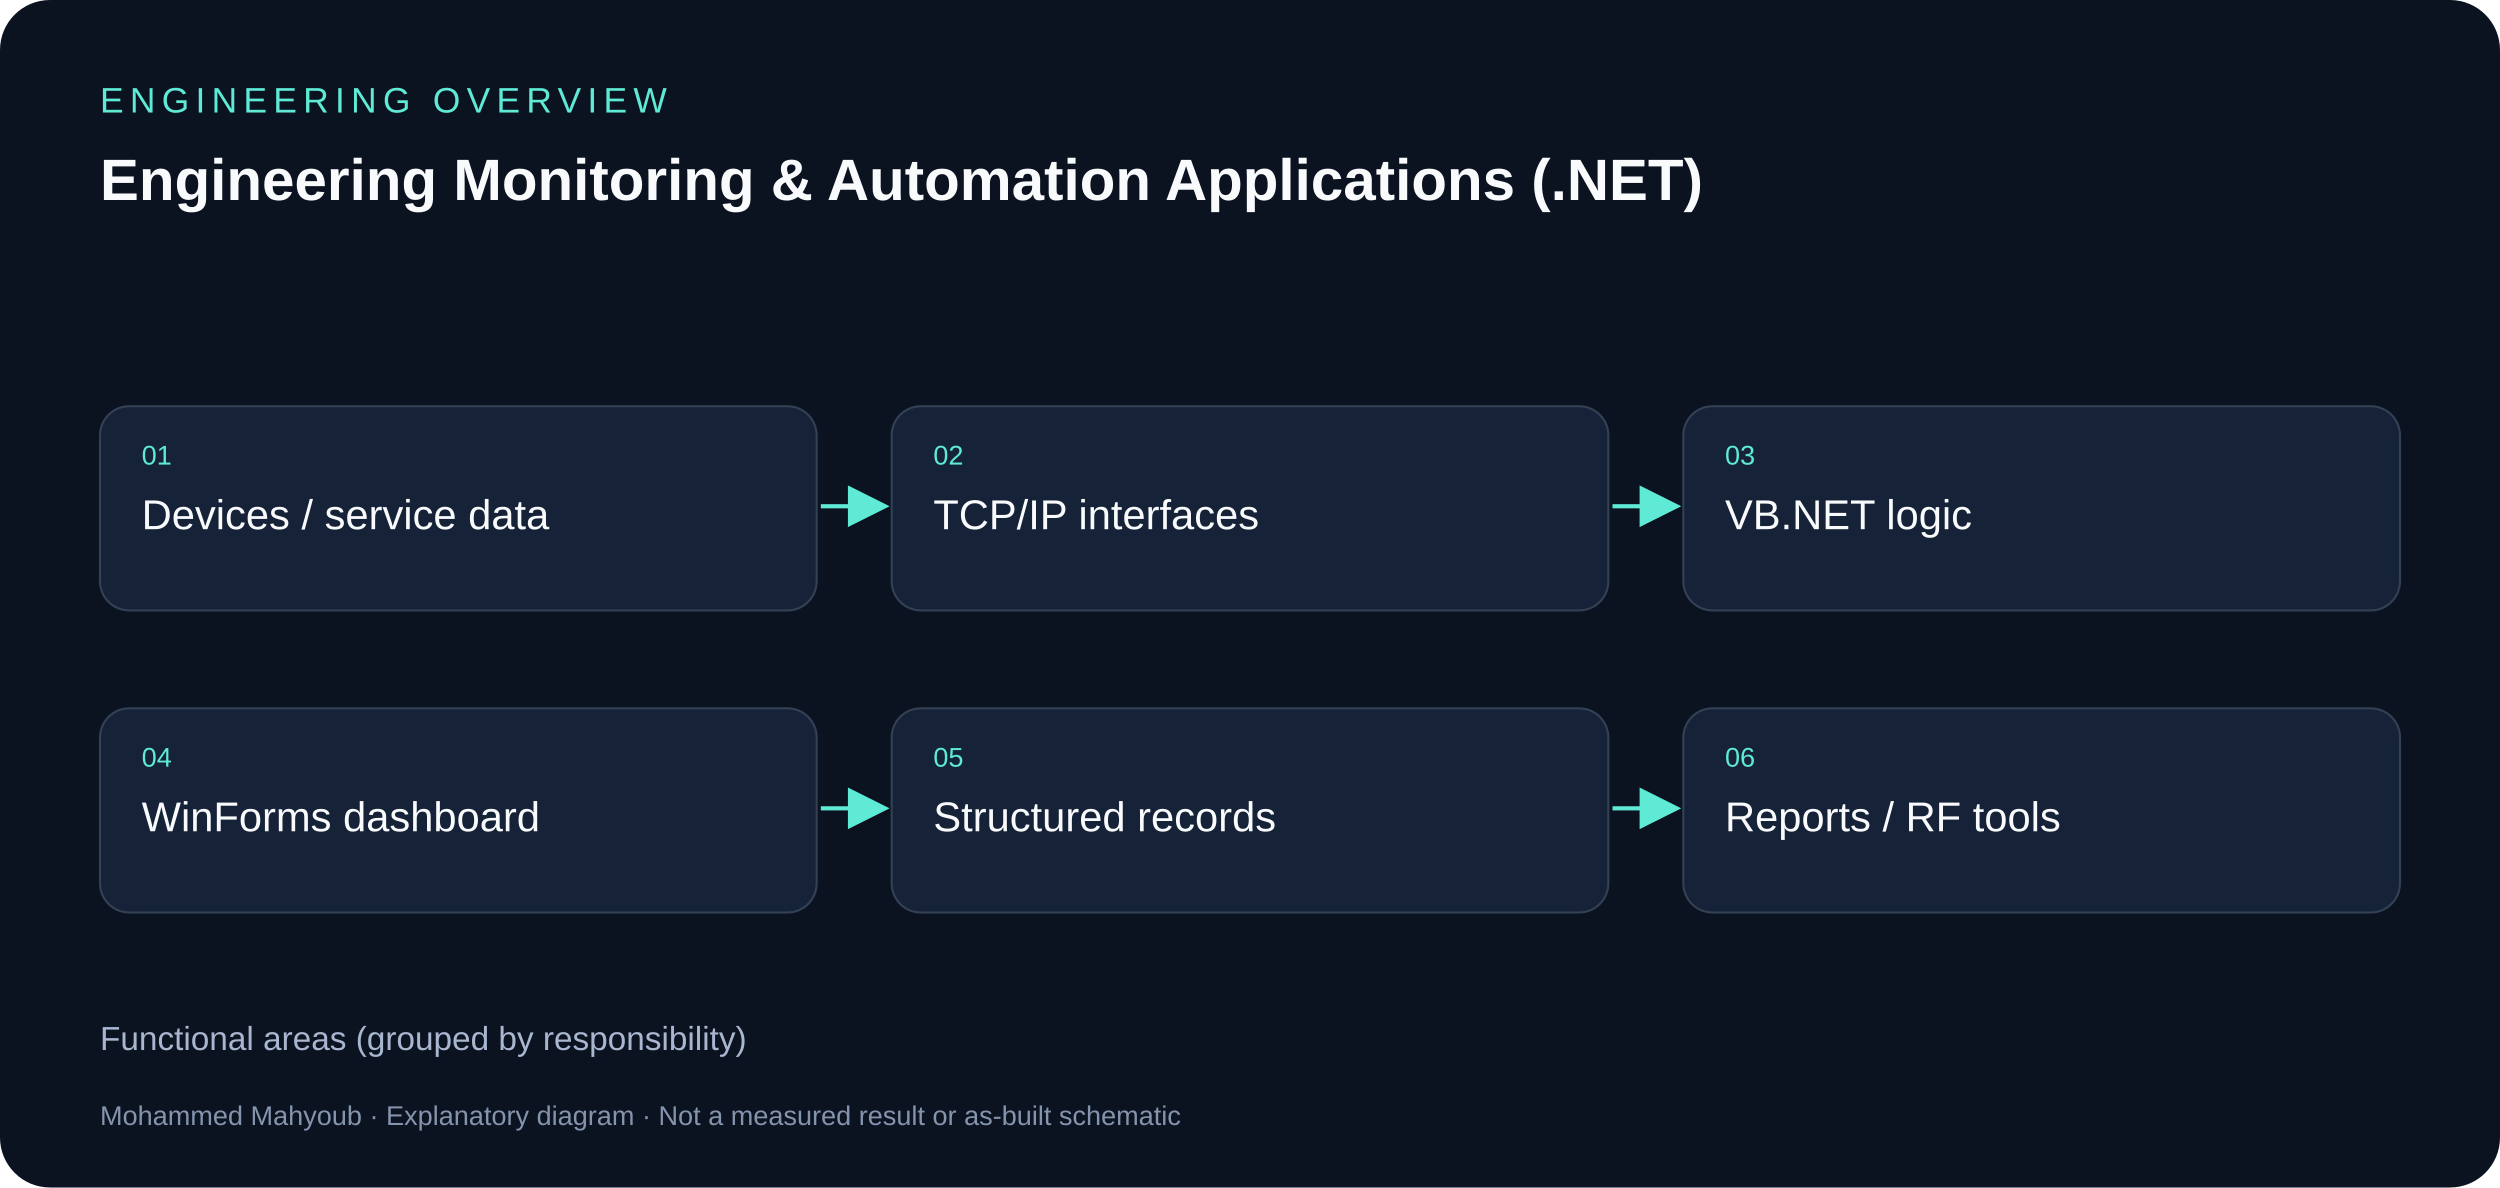
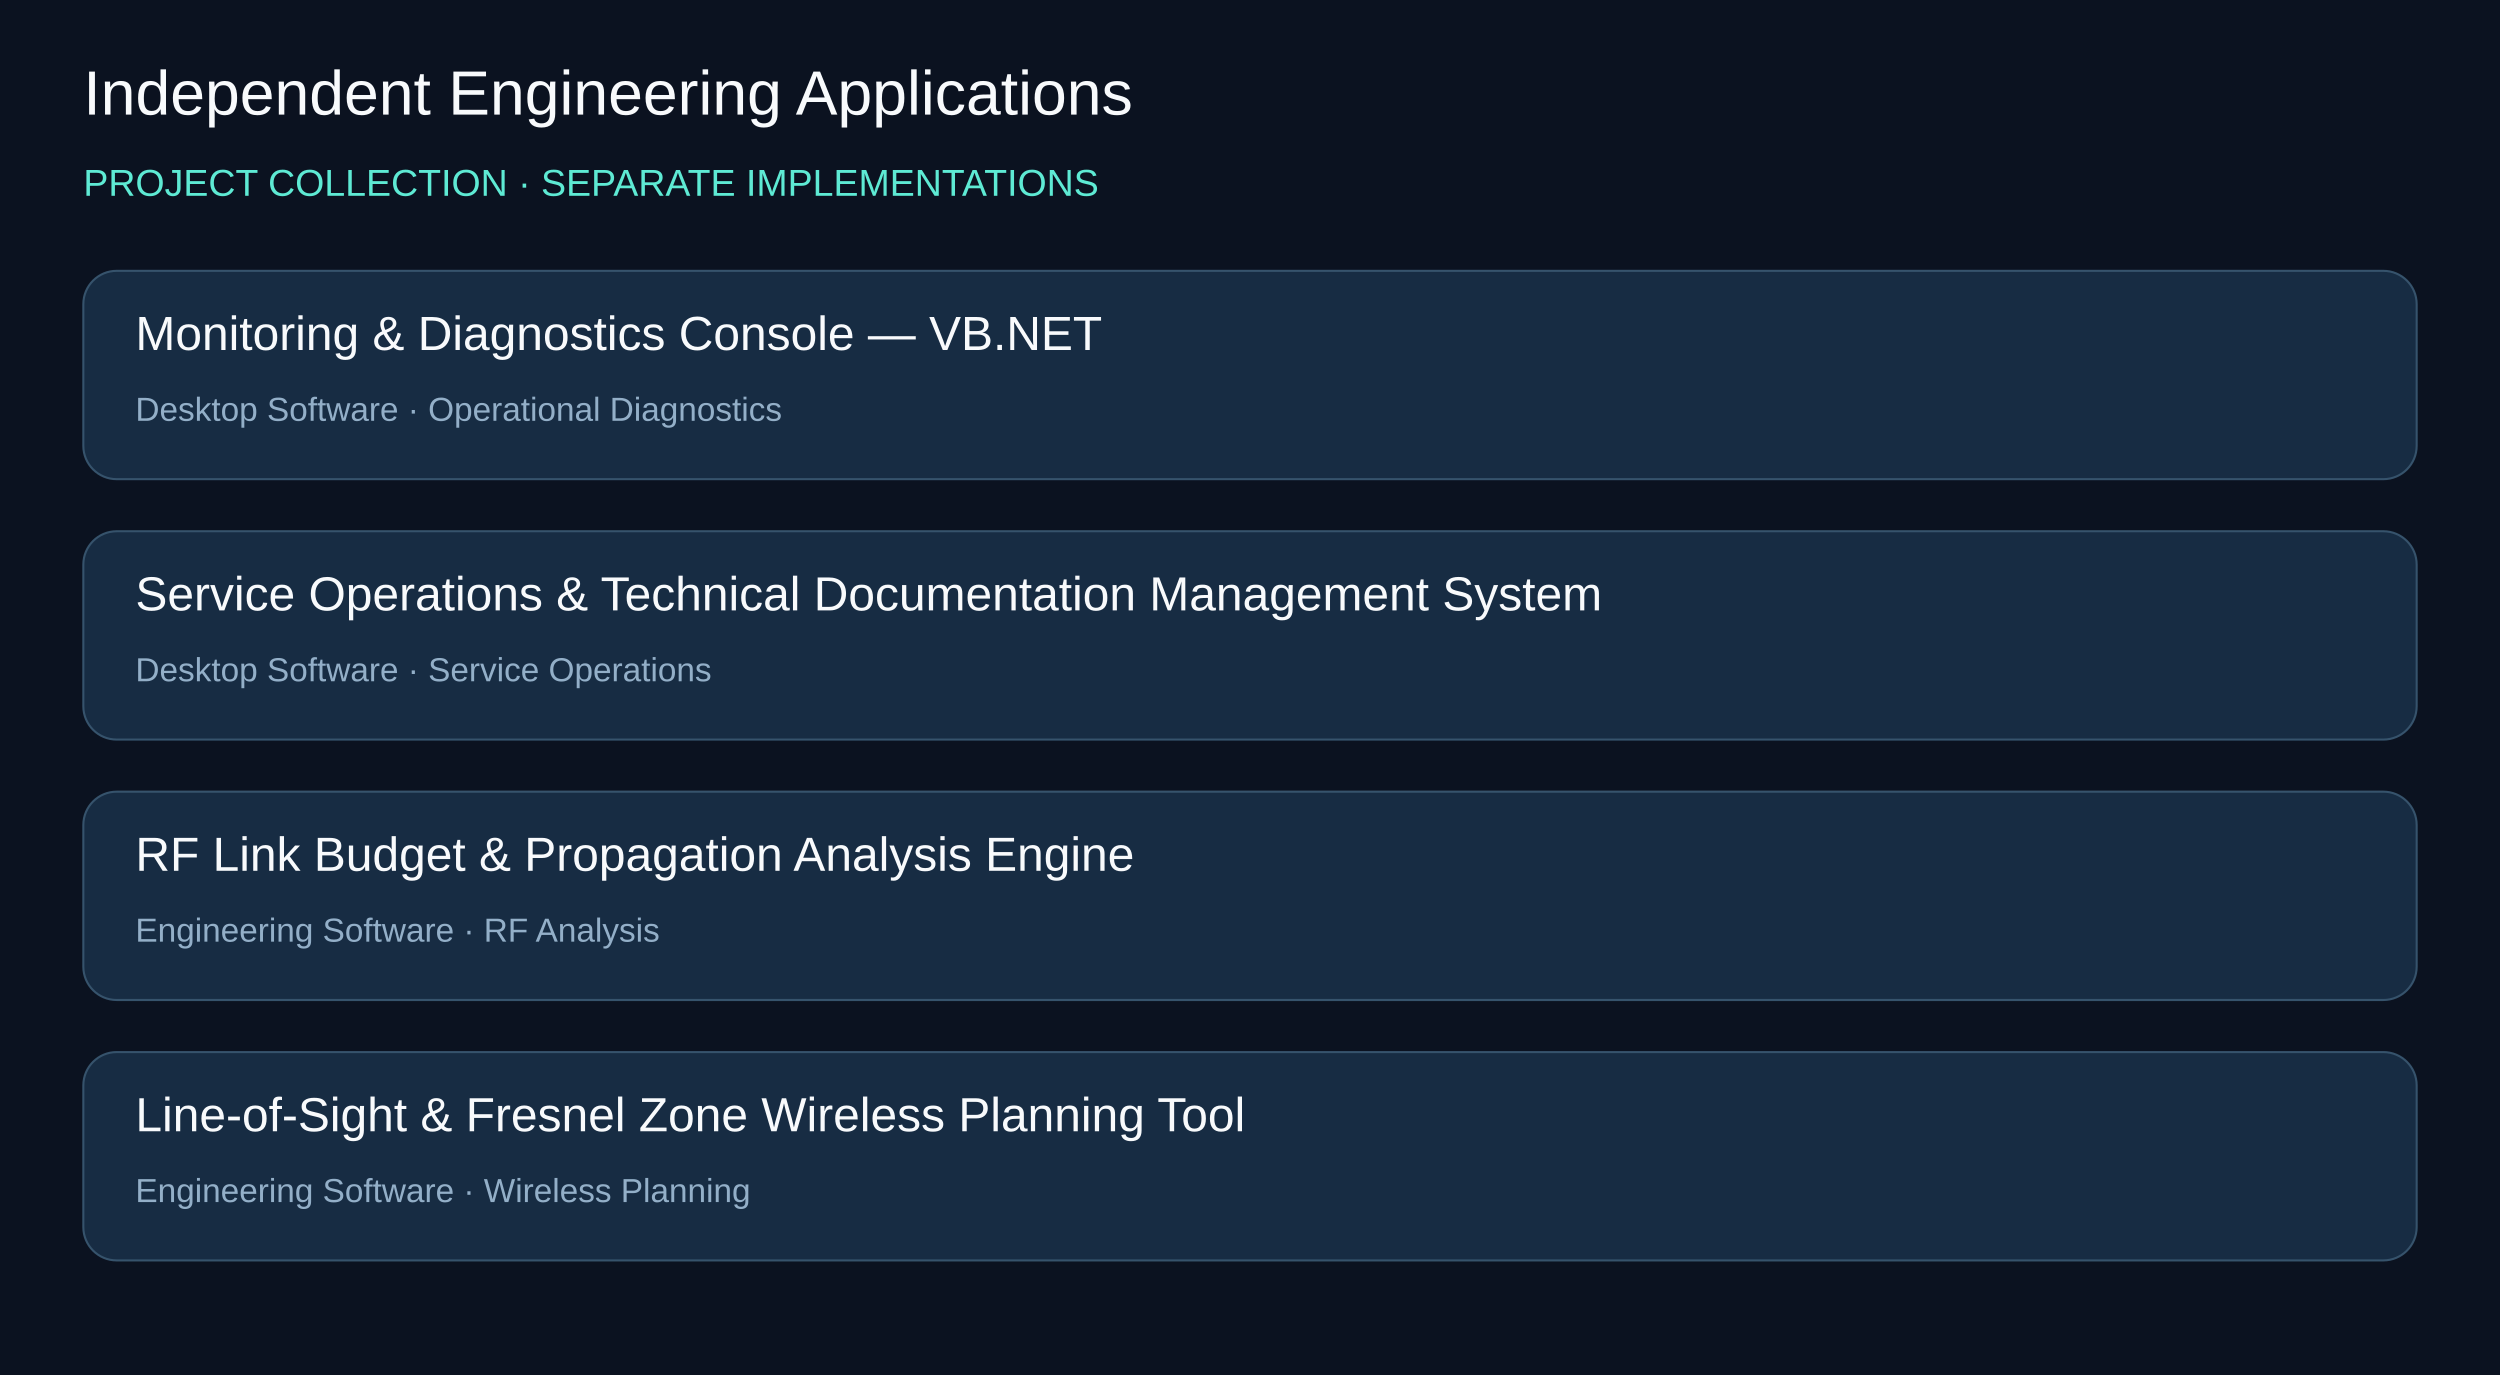
- <svg xmlns="http://www.w3.org/2000/svg" width="1200" height="570" viewBox="0 0 1200 570" role="img">
-   <defs>
-     <marker id="arrow" markerWidth="10" markerHeight="10" refX="8" refY="5" orient="auto">
-       <path d="M0 0L10 5L0 10" fill="#5eead4" />
-     </marker>
-   </defs>
-   <rect width="1200" height="570" rx="24" fill="#0b1220" />
-   <text x="48" y="54" font-family="Arial,sans-serif" font-size="17" fill="#5eead4" letter-spacing="3">ENGINEERING OVERVIEW</text>
-   <text x="48" y="96" font-family="Arial,sans-serif" font-size="28" font-weight="bold" fill="#f8fafc">Engineering Monitoring &amp; Automation Applications (.NET)</text>
-   <rect x="48" y="195" width="344" height="98" rx="14" fill="#152238" stroke="#334155" />
-   <text x="68" y="223" font-family="Arial,sans-serif" font-size="13" fill="#5eead4">01</text>
-   <text x="68" y="254" font-family="Arial,sans-serif" font-size="20" fill="#f8fafc">Devices / service data</text>
-   <path d="M394 243H423" stroke="#5eead4" stroke-width="2" marker-end="url(#arrow)" />
-   <rect x="428" y="195" width="344" height="98" rx="14" fill="#152238" stroke="#334155" />
-   <text x="448" y="223" font-family="Arial,sans-serif" font-size="13" fill="#5eead4">02</text>
-   <text x="448" y="254" font-family="Arial,sans-serif" font-size="20" fill="#f8fafc">TCP/IP interfaces</text>
-   <path d="M774 243H803" stroke="#5eead4" stroke-width="2" marker-end="url(#arrow)" />
-   <rect x="808" y="195" width="344" height="98" rx="14" fill="#152238" stroke="#334155" />
-   <text x="828" y="223" font-family="Arial,sans-serif" font-size="13" fill="#5eead4">03</text>
-   <text x="828" y="254" font-family="Arial,sans-serif" font-size="20" fill="#f8fafc">VB.NET logic</text>
-   <rect x="48" y="340" width="344" height="98" rx="14" fill="#152238" stroke="#334155" />
-   <text x="68" y="368" font-family="Arial,sans-serif" font-size="13" fill="#5eead4">04</text>
-   <text x="68" y="399" font-family="Arial,sans-serif" font-size="20" fill="#f8fafc">WinForms dashboard</text>
-   <path d="M394 388H423" stroke="#5eead4" stroke-width="2" marker-end="url(#arrow)" />
-   <rect x="428" y="340" width="344" height="98" rx="14" fill="#152238" stroke="#334155" />
-   <text x="448" y="368" font-family="Arial,sans-serif" font-size="13" fill="#5eead4">05</text>
-   <text x="448" y="399" font-family="Arial,sans-serif" font-size="20" fill="#f8fafc">Structured records</text>
-   <path d="M774 388H803" stroke="#5eead4" stroke-width="2" marker-end="url(#arrow)" />
-   <rect x="808" y="340" width="344" height="98" rx="14" fill="#152238" stroke="#334155" />
-   <text x="828" y="368" font-family="Arial,sans-serif" font-size="13" fill="#5eead4">06</text>
-   <text x="828" y="399" font-family="Arial,sans-serif" font-size="20" fill="#f8fafc">Reports / RF tools</text>
-   <text x="48" y="504" font-family="Arial,sans-serif" font-size="16" fill="#a8b7cf">Functional areas (grouped by responsibility)</text>
-   <text x="48" y="540" font-family="Arial,sans-serif" font-size="13" fill="#8494ad">Mohammed Mahyoub · Explanatory diagram · Not a measured result or as-built schematic</text>
+ <svg xmlns="http://www.w3.org/2000/svg" viewBox="0 0 1200 660" role="img">
+   <rect width="1200" height="660" fill="#0b1220" />
+   <text x="40" y="55" font-family="Arial" font-size="30" fill="#f8fafc">Independent Engineering Applications</text>
+   <text x="40" y="94" font-family="Arial" font-size="18" fill="#5eead4">PROJECT COLLECTION · SEPARATE IMPLEMENTATIONS</text>
+   <rect x="40" y="130" width="1120" height="100" rx="16" fill="#172c43" stroke="#36536c" />
+   <text x="65" y="168" font-family="Arial" font-size="23" fill="#f8fafc">Monitoring &amp; Diagnostics Console — VB.NET</text>
+   <text x="65" y="202" font-family="Arial" font-size="16" fill="#93afc8">Desktop Software · Operational Diagnostics</text>
+   <rect x="40" y="255" width="1120" height="100" rx="16" fill="#172c43" stroke="#36536c" />
+   <text x="65" y="293" font-family="Arial" font-size="23" fill="#f8fafc">Service Operations &amp; Technical Documentation Management System</text>
+   <text x="65" y="327" font-family="Arial" font-size="16" fill="#93afc8">Desktop Software · Service Operations</text>
+   <rect x="40" y="380" width="1120" height="100" rx="16" fill="#172c43" stroke="#36536c" />
+   <text x="65" y="418" font-family="Arial" font-size="23" fill="#f8fafc">RF Link Budget &amp; Propagation Analysis Engine</text>
+   <text x="65" y="452" font-family="Arial" font-size="16" fill="#93afc8">Engineering Software · RF Analysis</text>
+   <rect x="40" y="505" width="1120" height="100" rx="16" fill="#172c43" stroke="#36536c" />
+   <text x="65" y="543" font-family="Arial" font-size="23" fill="#f8fafc">Line-of-Sight &amp; Fresnel Zone Wireless Planning Tool</text>
+   <text x="65" y="577" font-family="Arial" font-size="16" fill="#93afc8">Engineering Software · Wireless Planning</text>
</svg>
